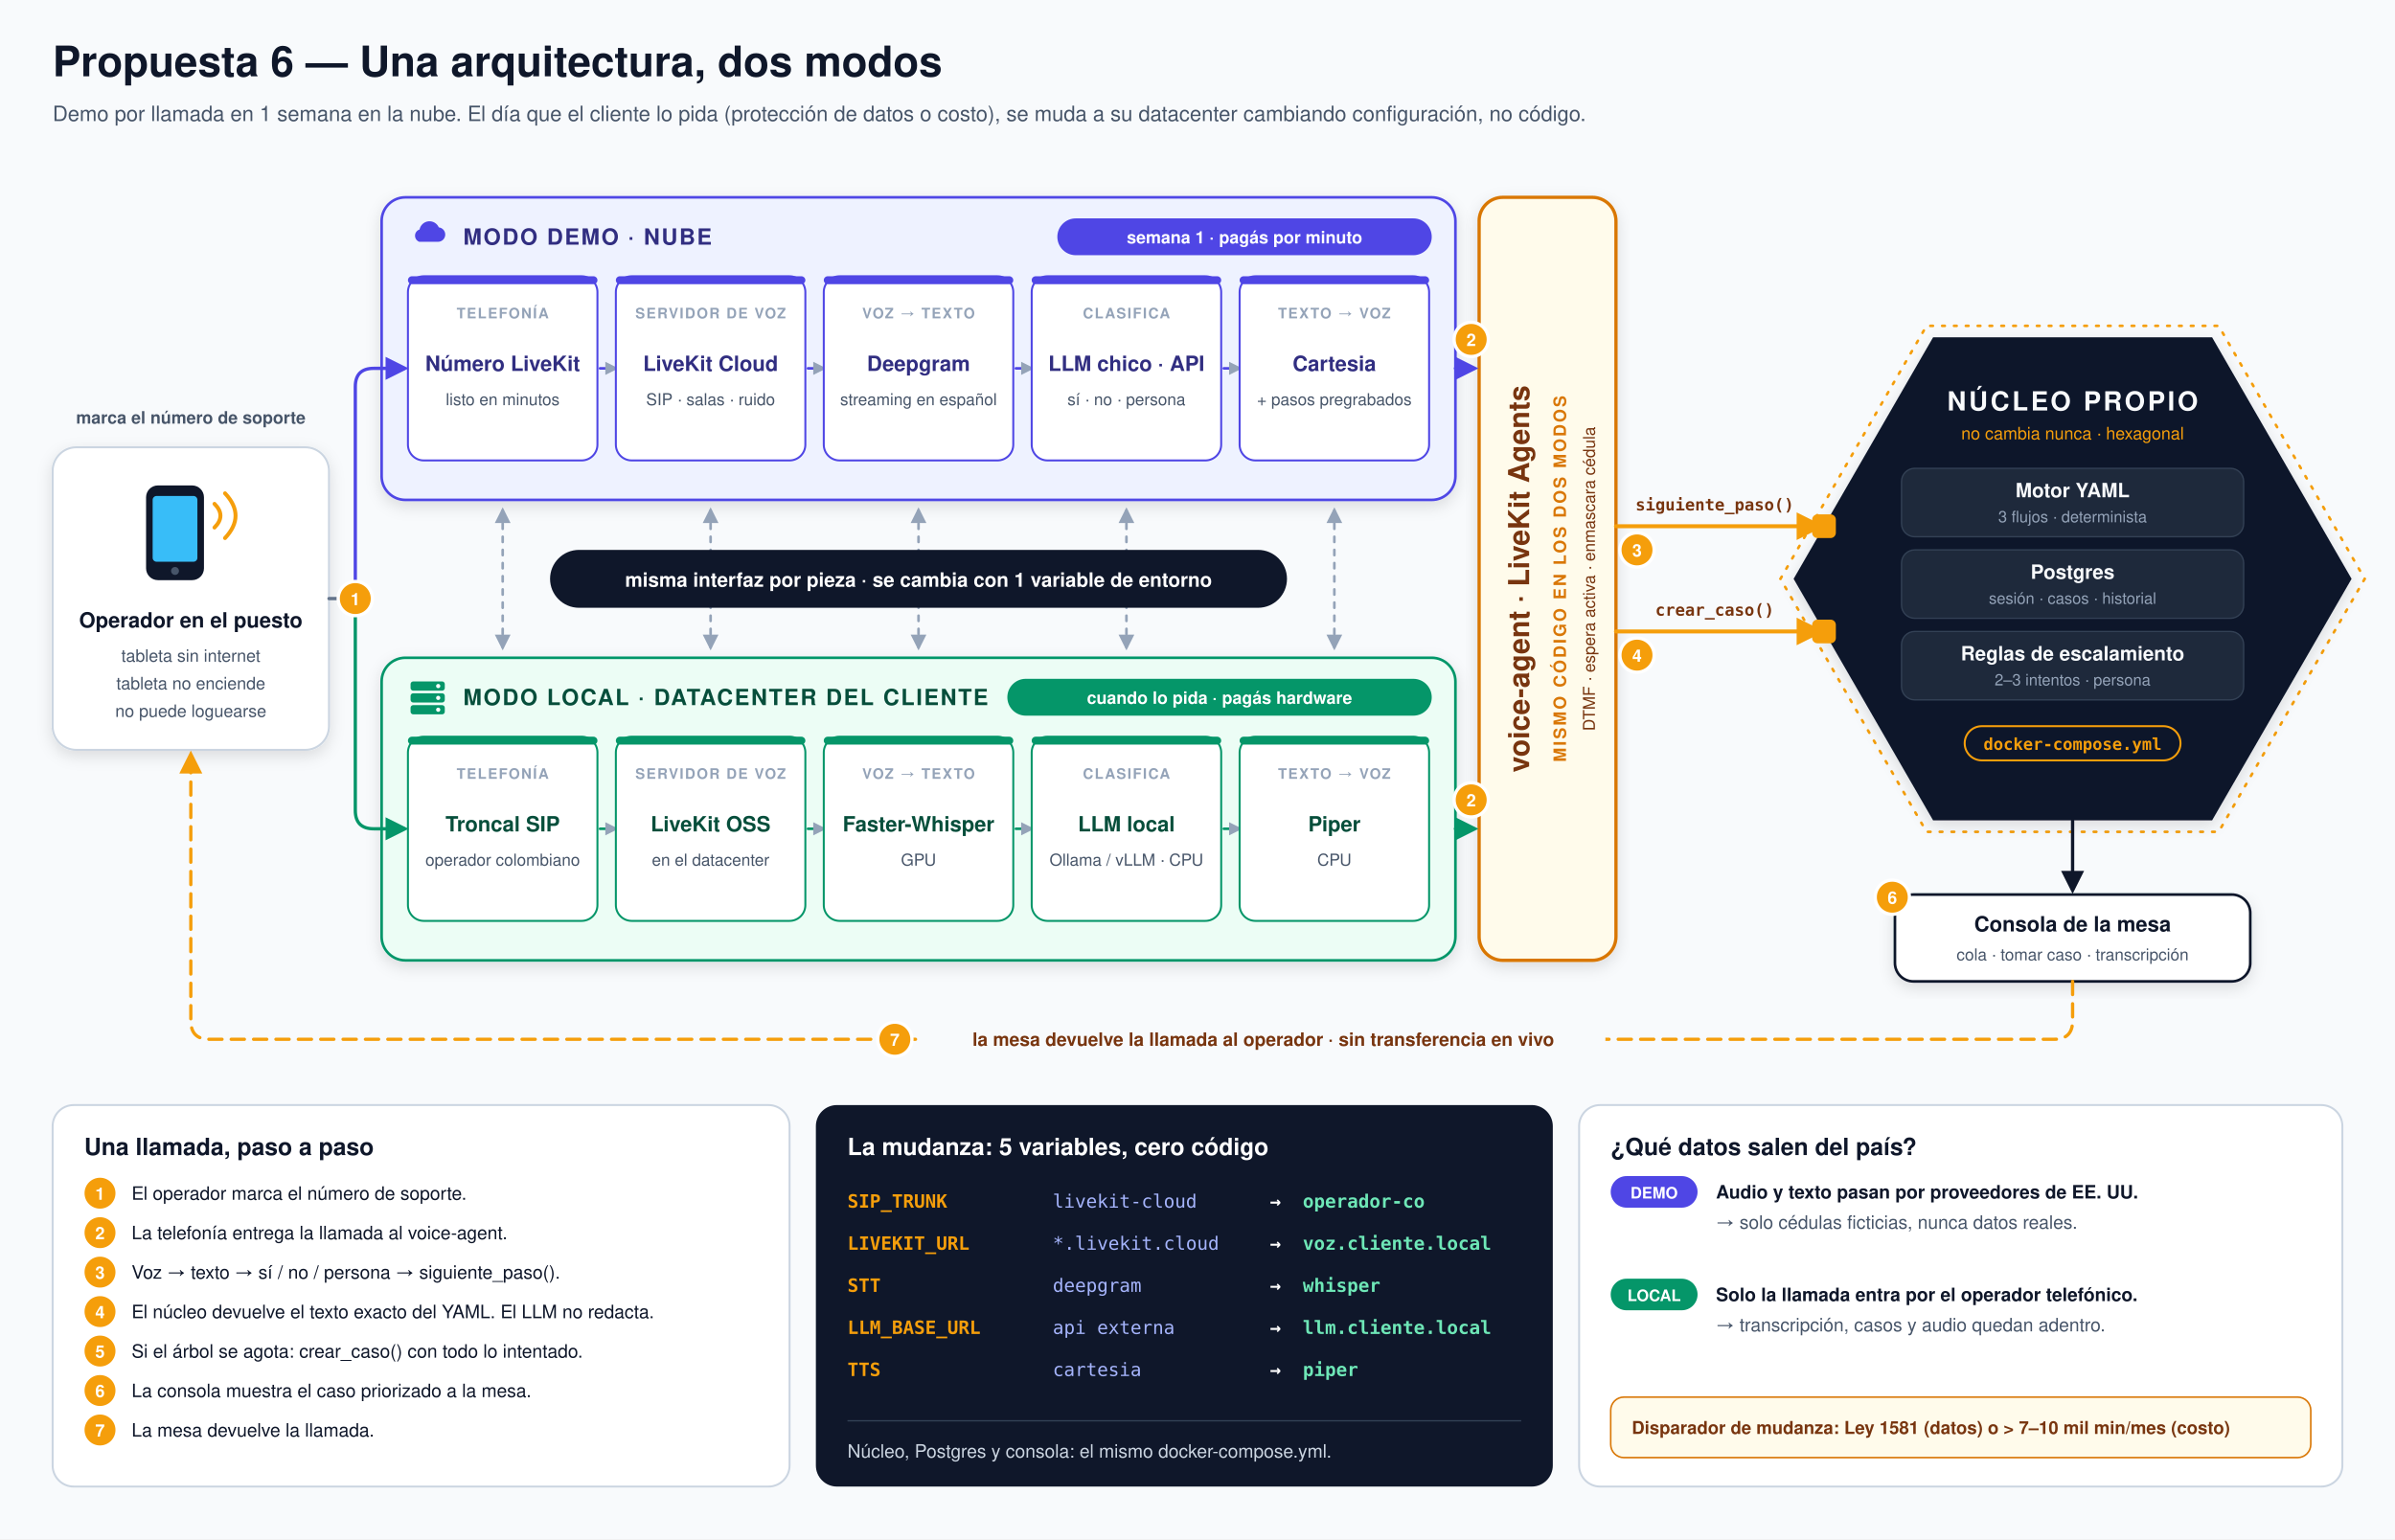
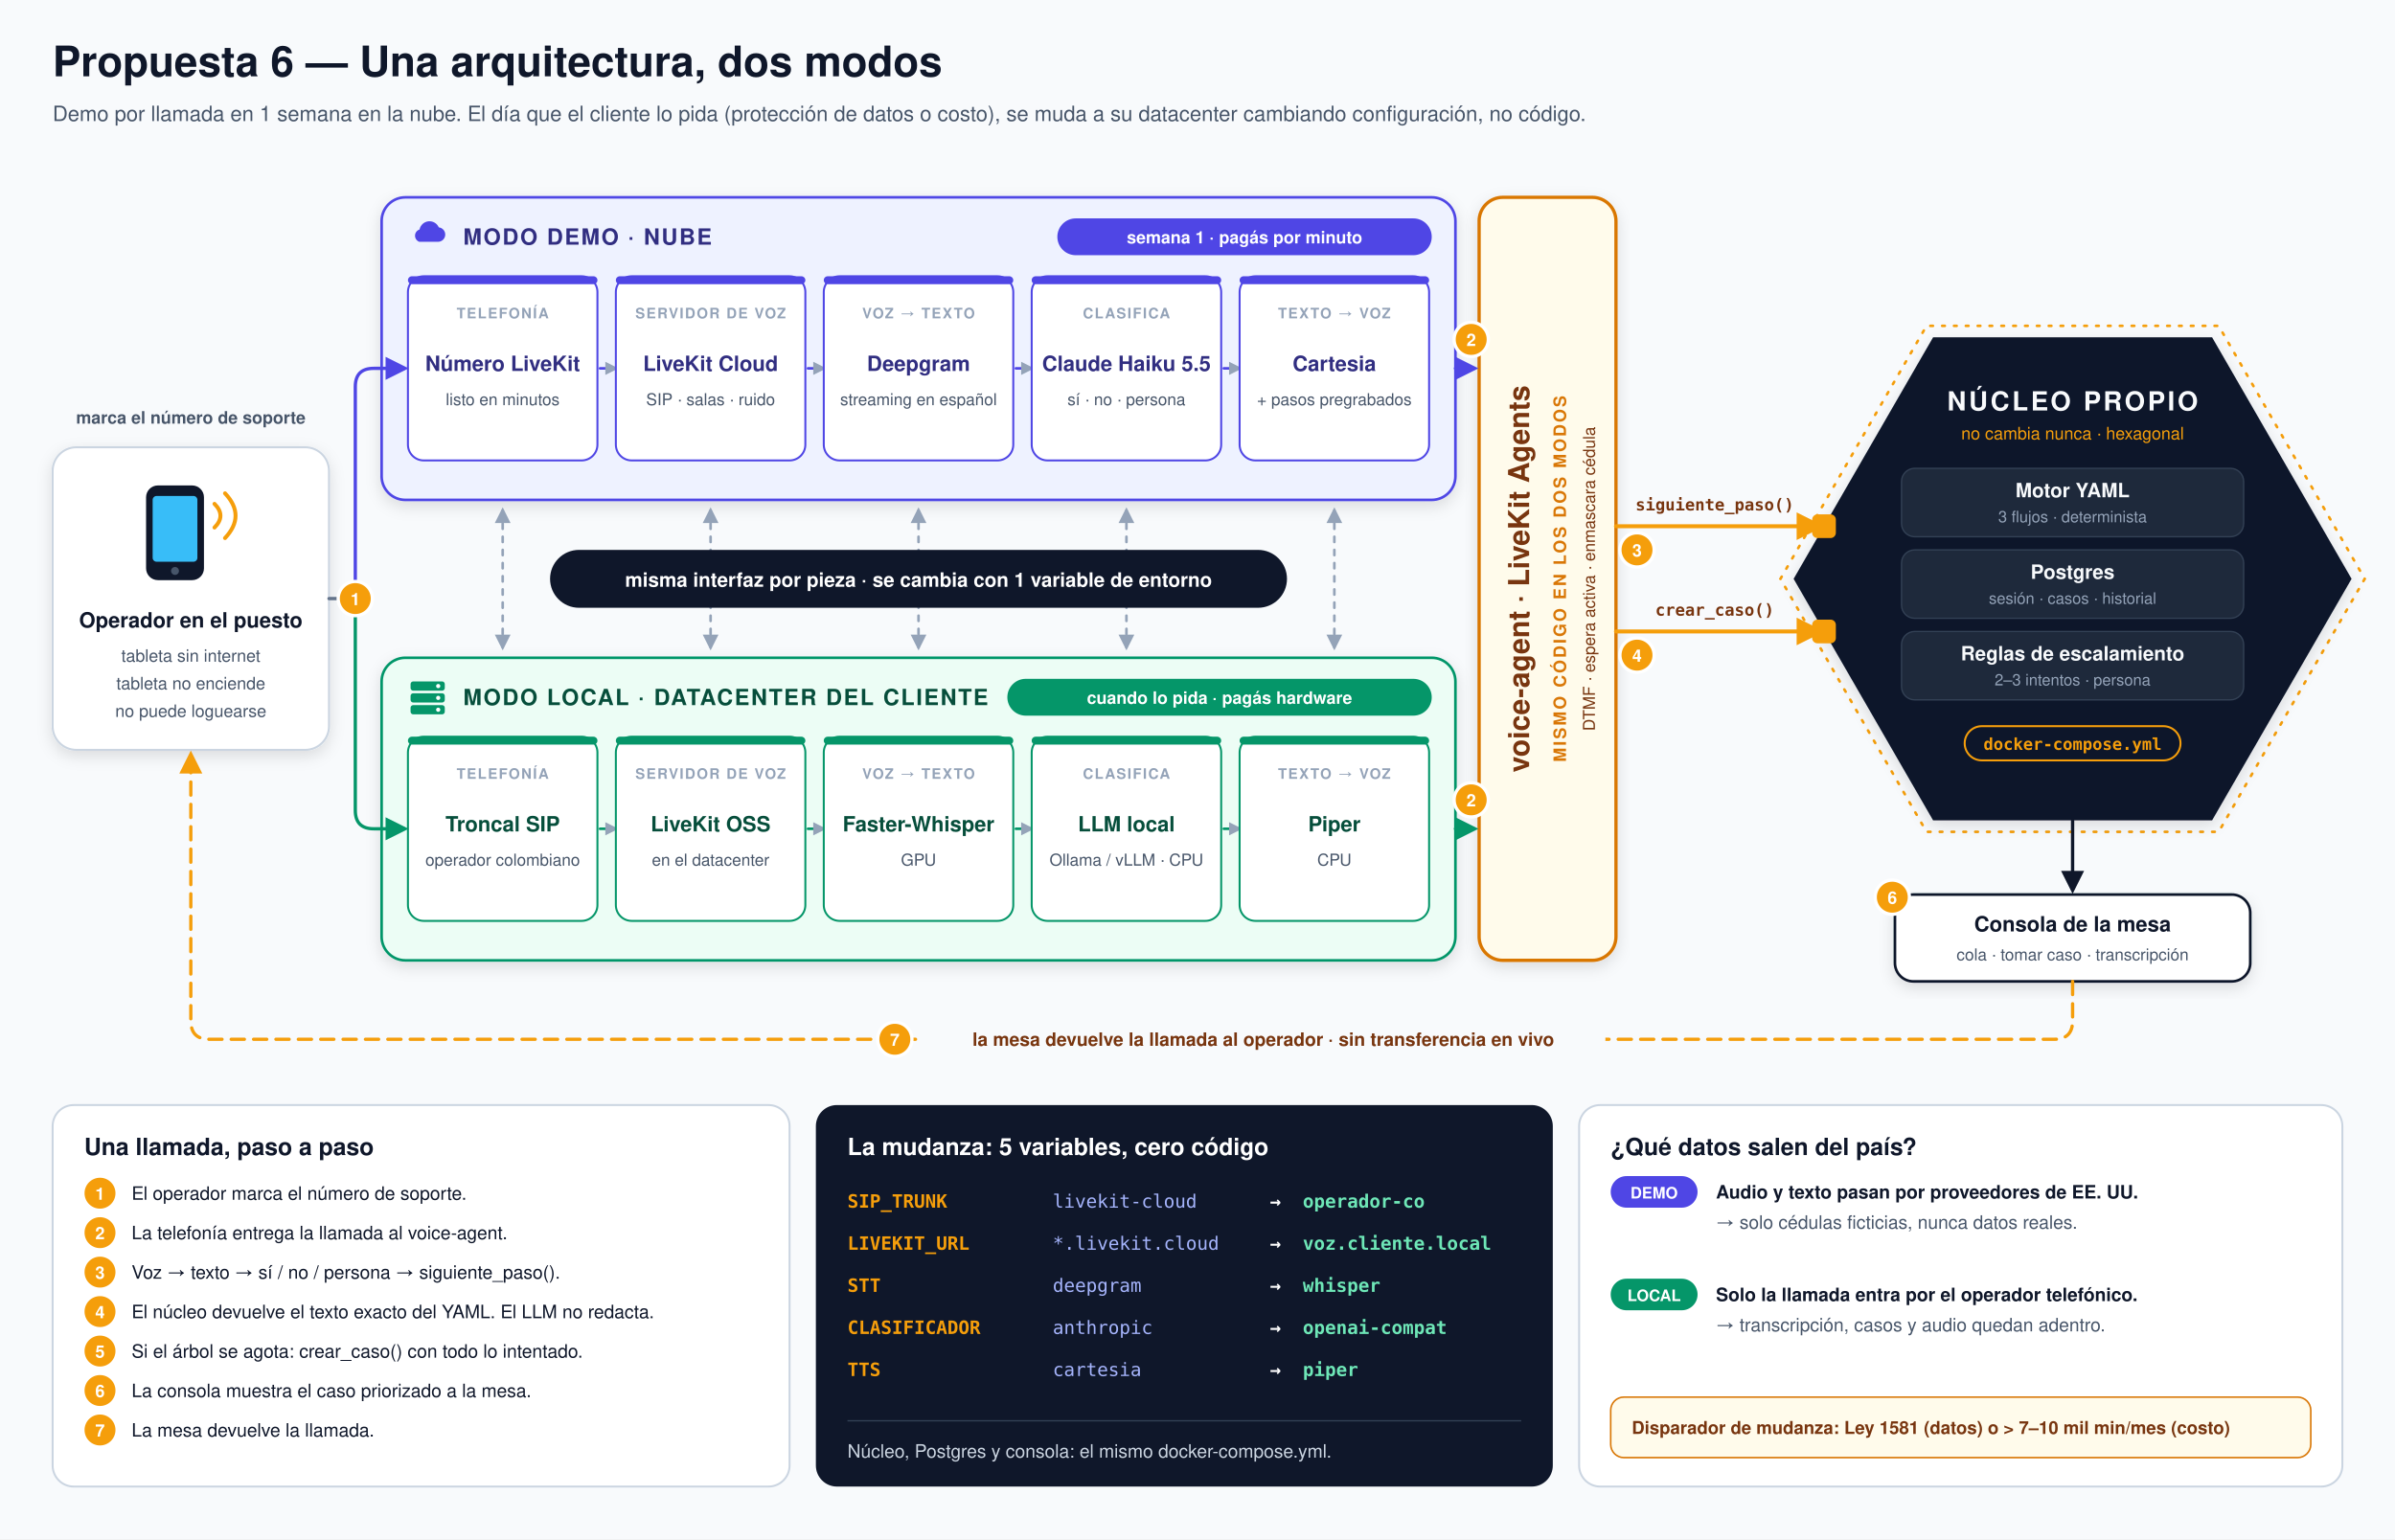
<svg xmlns="http://www.w3.org/2000/svg" width="1820" height="1170" viewBox="0 0 1820 1170">
  <defs>
    <filter id="shadow" x="-10%" y="-10%" width="120%" height="130%">
      <feGaussianBlur in="SourceAlpha" stdDeviation="6" />
      <feOffset dy="4" result="b" />
      <feComponentTransfer>
        <feFuncA type="linear" slope="0.12" />
      </feComponentTransfer>
      <feMerge>
        <feMergeNode />
        <feMergeNode in="SourceGraphic" />
      </feMerge>
    </filter>
    <marker id="arrow" viewBox="0 0 10 10" refX="8" refY="5" markerWidth="7" markerHeight="7" orient="auto-start-reverse">
      <path d="M0 0 L10 5 L0 10 z" fill="context-stroke" />
    </marker>
    <marker id="arrow_small" viewBox="0 0 10 10" refX="5" refY="5" markerWidth="5" markerHeight="5" orient="auto">
      <path d="M0 0 L10 5 L0 10 z" fill="#94a3b8" />
    </marker>
    <marker id="arrow_soft" viewBox="0 0 10 10" refX="8" refY="5" markerWidth="6" markerHeight="6" orient="auto">
      <path d="M0 0 L10 5 L0 10 z" fill="#94a3b8" />
    </marker>
    <marker id="arrow_soft_rev" viewBox="0 0 10 10" refX="2" refY="5" markerWidth="6" markerHeight="6" orient="auto">
      <path d="M10 0 L0 5 L10 10 z" fill="#94a3b8" />
    </marker>
  </defs>
  <rect width="1820" height="1170" fill="#f8fafc" />
  <text x="40" y="58" font-family="Helvetica Neue, Helvetica, Arial, sans-serif" font-size="32" font-weight="800" fill="#0f172a" text-anchor="start">Propuesta 6 — Una arquitectura, dos modos</text>
  <text x="40" y="92" font-family="Helvetica Neue, Helvetica, Arial, sans-serif" font-size="16" font-weight="400" fill="#475569" text-anchor="start">Demo por llamada en 1 semana en la nube. El día que el cliente lo pida (protección de datos o costo), se muda a su datacenter cambiando configuración, no código.</text>
  <rect x="40" y="340" width="210" height="230" rx="18" fill="#fff" stroke="#cbd5e1" stroke-width="1.5" filter="url(#shadow)" />
  <rect x="111" y="369" width="44" height="72" rx="9" fill="#0f172a" stroke="none" stroke-width="1.5" />
  <rect x="116" y="377" width="34" height="50" rx="3" fill="#38bdf8" stroke="none" stroke-width="1.5" />
  <circle cx="133" cy="434" r="3" fill="#475569" />
  <path d="M163 383 q 9 9 0 18" fill="none" stroke="#f59e0b" stroke-width="3" stroke-linecap="round" stroke-linejoin="round" />
  <path d="M171 375 q 16 17 0 34" fill="none" stroke="#f59e0b" stroke-width="3" stroke-linecap="round" stroke-linejoin="round" />
  <text x="145" y="477" font-family="Helvetica Neue, Helvetica, Arial, sans-serif" font-size="16" font-weight="700" fill="#0f172a" text-anchor="middle">Operador en el puesto</text>
  <text x="145" y="503" font-family="Helvetica Neue, Helvetica, Arial, sans-serif" font-size="13" font-weight="400" fill="#475569" text-anchor="middle">tableta sin internet</text>
  <text x="145" y="524" font-family="Helvetica Neue, Helvetica, Arial, sans-serif" font-size="13" font-weight="400" fill="#475569" text-anchor="middle">tableta no enciende</text>
  <text x="145" y="545" font-family="Helvetica Neue, Helvetica, Arial, sans-serif" font-size="13" font-weight="400" fill="#475569" text-anchor="middle">no puede loguearse</text>
  <text x="145" y="322" font-family="Helvetica Neue, Helvetica, Arial, sans-serif" font-size="13" font-weight="600" fill="#475569" text-anchor="middle">marca el número de soporte</text>
  <rect x="290" y="150" width="816" height="230" rx="18" fill="#eef2ff" stroke="#4f46e5" stroke-width="2" filter="url(#shadow)" />
  <path transform="translate(312,164) scale(1.1)" fill="#4f46e5" d="M6 18h13a5 5 0 0 0 .5-9.97A7 7 0 0 0 6.2 9.5 4.5 4.5 0 0 0 6 18z" />
  <text x="352" y="186" font-family="Helvetica Neue, Helvetica, Arial, sans-serif" font-size="17" font-weight="800" fill="#312e81" text-anchor="start" letter-spacing="1.2">MODO DEMO · NUBE</text>
  <rect x="803.5" y="166" width="284.5" height="28" rx="14" fill="#4f46e5" stroke="none" stroke-width="1.5" />
  <text x="945.75" y="185" font-family="Helvetica Neue, Helvetica, Arial, sans-serif" font-size="13" font-weight="600" fill="#fff" text-anchor="middle">semana 1 · pagás por minuto</text>
  <rect x="310" y="210" width="144" height="140" rx="12" fill="#fff" stroke="#4f46e5" stroke-width="1.5" />
  <rect x="310" y="210" width="144" height="6" rx="3" fill="#4f46e5" stroke="none" stroke-width="1.5" />
  <text x="382.0" y="242" font-family="Helvetica Neue, Helvetica, Arial, sans-serif" font-size="11" font-weight="700" fill="#94a3b8" text-anchor="middle" letter-spacing="1">TELEFONÍA</text>
  <text x="382.0" y="282" font-family="Helvetica Neue, Helvetica, Arial, sans-serif" font-size="16" font-weight="700" fill="#312e81" text-anchor="middle">Número LiveKit</text>
  <text x="382.0" y="308" font-family="Helvetica Neue, Helvetica, Arial, sans-serif" font-size="12.5" font-weight="400" fill="#475569" text-anchor="middle">listo en minutos</text>
  <path d="M456 280 l 9 0" fill="none" stroke="#4f46e5" stroke-width="2" stroke-linecap="round" stroke-linejoin="round" marker-end="url(#arrow_small)" />
  <rect x="468" y="210" width="144" height="140" rx="12" fill="#fff" stroke="#4f46e5" stroke-width="1.5" />
  <rect x="468" y="210" width="144" height="6" rx="3" fill="#4f46e5" stroke="none" stroke-width="1.5" />
  <text x="540.0" y="242" font-family="Helvetica Neue, Helvetica, Arial, sans-serif" font-size="11" font-weight="700" fill="#94a3b8" text-anchor="middle" letter-spacing="1">SERVIDOR DE VOZ</text>
  <text x="540.0" y="282" font-family="Helvetica Neue, Helvetica, Arial, sans-serif" font-size="16" font-weight="700" fill="#312e81" text-anchor="middle">LiveKit Cloud</text>
  <text x="540.0" y="308" font-family="Helvetica Neue, Helvetica, Arial, sans-serif" font-size="12.5" font-weight="400" fill="#475569" text-anchor="middle">SIP · salas · ruido</text>
  <path d="M614 280 l 9 0" fill="none" stroke="#4f46e5" stroke-width="2" stroke-linecap="round" stroke-linejoin="round" marker-end="url(#arrow_small)" />
  <rect x="626" y="210" width="144" height="140" rx="12" fill="#fff" stroke="#4f46e5" stroke-width="1.5" />
  <rect x="626" y="210" width="144" height="6" rx="3" fill="#4f46e5" stroke="none" stroke-width="1.5" />
  <text x="698.0" y="242" font-family="Helvetica Neue, Helvetica, Arial, sans-serif" font-size="11" font-weight="700" fill="#94a3b8" text-anchor="middle" letter-spacing="1">VOZ → TEXTO</text>
  <text x="698.0" y="282" font-family="Helvetica Neue, Helvetica, Arial, sans-serif" font-size="16" font-weight="700" fill="#312e81" text-anchor="middle">Deepgram</text>
  <text x="698.0" y="308" font-family="Helvetica Neue, Helvetica, Arial, sans-serif" font-size="12.5" font-weight="400" fill="#475569" text-anchor="middle">streaming en español</text>
  <path d="M772 280 l 9 0" fill="none" stroke="#4f46e5" stroke-width="2" stroke-linecap="round" stroke-linejoin="round" marker-end="url(#arrow_small)" />
  <rect x="784" y="210" width="144" height="140" rx="12" fill="#fff" stroke="#4f46e5" stroke-width="1.5" />
  <rect x="784" y="210" width="144" height="6" rx="3" fill="#4f46e5" stroke="none" stroke-width="1.5" />
  <text x="856.0" y="242" font-family="Helvetica Neue, Helvetica, Arial, sans-serif" font-size="11" font-weight="700" fill="#94a3b8" text-anchor="middle" letter-spacing="1">CLASIFICA</text>
-   <text x="856.0" y="282" font-family="Helvetica Neue, Helvetica, Arial, sans-serif" font-size="16" font-weight="700" fill="#312e81" text-anchor="middle">LLM chico · API</text>
+   <text x="856.0" y="282" font-family="Helvetica Neue, Helvetica, Arial, sans-serif" font-size="16" font-weight="700" fill="#312e81" text-anchor="middle">Claude Haiku 5.5</text>
  <text x="856.0" y="308" font-family="Helvetica Neue, Helvetica, Arial, sans-serif" font-size="12.5" font-weight="400" fill="#475569" text-anchor="middle">sí · no · persona</text>
  <path d="M930 280 l 9 0" fill="none" stroke="#4f46e5" stroke-width="2" stroke-linecap="round" stroke-linejoin="round" marker-end="url(#arrow_small)" />
  <rect x="942" y="210" width="144" height="140" rx="12" fill="#fff" stroke="#4f46e5" stroke-width="1.5" />
  <rect x="942" y="210" width="144" height="6" rx="3" fill="#4f46e5" stroke="none" stroke-width="1.5" />
  <text x="1014.0" y="242" font-family="Helvetica Neue, Helvetica, Arial, sans-serif" font-size="11" font-weight="700" fill="#94a3b8" text-anchor="middle" letter-spacing="1">TEXTO → VOZ</text>
  <text x="1014.0" y="282" font-family="Helvetica Neue, Helvetica, Arial, sans-serif" font-size="16" font-weight="700" fill="#312e81" text-anchor="middle">Cartesia</text>
  <text x="1014.0" y="308" font-family="Helvetica Neue, Helvetica, Arial, sans-serif" font-size="12.5" font-weight="400" fill="#475569" text-anchor="middle">+ pasos pregrabados</text>
  <rect x="290" y="500" width="816" height="230" rx="18" fill="#ecfdf5" stroke="#059669" stroke-width="2" filter="url(#shadow)" />
  <rect x="312" y="518" width="26" height="7" rx="2" fill="#059669" stroke="none" stroke-width="1.5" />
  <circle cx="333" cy="521.5" r="1.6" fill="#fff" />
  <rect x="312" y="527" width="26" height="7" rx="2" fill="#059669" stroke="none" stroke-width="1.5" />
  <circle cx="333" cy="530.5" r="1.6" fill="#fff" />
  <rect x="312" y="536" width="26" height="7" rx="2" fill="#059669" stroke="none" stroke-width="1.5" />
  <circle cx="333" cy="539.5" r="1.6" fill="#fff" />
  <text x="352" y="536" font-family="Helvetica Neue, Helvetica, Arial, sans-serif" font-size="17" font-weight="800" fill="#064e3b" text-anchor="start" letter-spacing="1.2">MODO LOCAL · DATACENTER DEL CLIENTE</text>
  <rect x="765.5" y="516" width="322.5" height="28" rx="14" fill="#059669" stroke="none" stroke-width="1.5" />
  <text x="926.75" y="535" font-family="Helvetica Neue, Helvetica, Arial, sans-serif" font-size="13" font-weight="600" fill="#fff" text-anchor="middle">cuando lo pida · pagás hardware</text>
  <rect x="310" y="560" width="144" height="140" rx="12" fill="#fff" stroke="#059669" stroke-width="1.5" />
  <rect x="310" y="560" width="144" height="6" rx="3" fill="#059669" stroke="none" stroke-width="1.5" />
  <text x="382.0" y="592" font-family="Helvetica Neue, Helvetica, Arial, sans-serif" font-size="11" font-weight="700" fill="#94a3b8" text-anchor="middle" letter-spacing="1">TELEFONÍA</text>
  <text x="382.0" y="632" font-family="Helvetica Neue, Helvetica, Arial, sans-serif" font-size="16" font-weight="700" fill="#064e3b" text-anchor="middle">Troncal SIP</text>
  <text x="382.0" y="658" font-family="Helvetica Neue, Helvetica, Arial, sans-serif" font-size="12.5" font-weight="400" fill="#475569" text-anchor="middle">operador colombiano</text>
  <path d="M456 630 l 9 0" fill="none" stroke="#059669" stroke-width="2" stroke-linecap="round" stroke-linejoin="round" marker-end="url(#arrow_small)" />
  <rect x="468" y="560" width="144" height="140" rx="12" fill="#fff" stroke="#059669" stroke-width="1.5" />
  <rect x="468" y="560" width="144" height="6" rx="3" fill="#059669" stroke="none" stroke-width="1.5" />
  <text x="540.0" y="592" font-family="Helvetica Neue, Helvetica, Arial, sans-serif" font-size="11" font-weight="700" fill="#94a3b8" text-anchor="middle" letter-spacing="1">SERVIDOR DE VOZ</text>
  <text x="540.0" y="632" font-family="Helvetica Neue, Helvetica, Arial, sans-serif" font-size="16" font-weight="700" fill="#064e3b" text-anchor="middle">LiveKit OSS</text>
  <text x="540.0" y="658" font-family="Helvetica Neue, Helvetica, Arial, sans-serif" font-size="12.5" font-weight="400" fill="#475569" text-anchor="middle">en el datacenter</text>
  <path d="M614 630 l 9 0" fill="none" stroke="#059669" stroke-width="2" stroke-linecap="round" stroke-linejoin="round" marker-end="url(#arrow_small)" />
  <rect x="626" y="560" width="144" height="140" rx="12" fill="#fff" stroke="#059669" stroke-width="1.5" />
  <rect x="626" y="560" width="144" height="6" rx="3" fill="#059669" stroke="none" stroke-width="1.5" />
  <text x="698.0" y="592" font-family="Helvetica Neue, Helvetica, Arial, sans-serif" font-size="11" font-weight="700" fill="#94a3b8" text-anchor="middle" letter-spacing="1">VOZ → TEXTO</text>
  <text x="698.0" y="632" font-family="Helvetica Neue, Helvetica, Arial, sans-serif" font-size="16" font-weight="700" fill="#064e3b" text-anchor="middle">Faster-Whisper</text>
  <text x="698.0" y="658" font-family="Helvetica Neue, Helvetica, Arial, sans-serif" font-size="12.5" font-weight="400" fill="#475569" text-anchor="middle">GPU</text>
  <path d="M772 630 l 9 0" fill="none" stroke="#059669" stroke-width="2" stroke-linecap="round" stroke-linejoin="round" marker-end="url(#arrow_small)" />
  <rect x="784" y="560" width="144" height="140" rx="12" fill="#fff" stroke="#059669" stroke-width="1.5" />
  <rect x="784" y="560" width="144" height="6" rx="3" fill="#059669" stroke="none" stroke-width="1.5" />
  <text x="856.0" y="592" font-family="Helvetica Neue, Helvetica, Arial, sans-serif" font-size="11" font-weight="700" fill="#94a3b8" text-anchor="middle" letter-spacing="1">CLASIFICA</text>
  <text x="856.0" y="632" font-family="Helvetica Neue, Helvetica, Arial, sans-serif" font-size="16" font-weight="700" fill="#064e3b" text-anchor="middle">LLM local</text>
  <text x="856.0" y="658" font-family="Helvetica Neue, Helvetica, Arial, sans-serif" font-size="12.5" font-weight="400" fill="#475569" text-anchor="middle">Ollama / vLLM · CPU</text>
  <path d="M930 630 l 9 0" fill="none" stroke="#059669" stroke-width="2" stroke-linecap="round" stroke-linejoin="round" marker-end="url(#arrow_small)" />
  <rect x="942" y="560" width="144" height="140" rx="12" fill="#fff" stroke="#059669" stroke-width="1.5" />
  <rect x="942" y="560" width="144" height="6" rx="3" fill="#059669" stroke="none" stroke-width="1.5" />
  <text x="1014.0" y="592" font-family="Helvetica Neue, Helvetica, Arial, sans-serif" font-size="11" font-weight="700" fill="#94a3b8" text-anchor="middle" letter-spacing="1">TEXTO → VOZ</text>
  <text x="1014.0" y="632" font-family="Helvetica Neue, Helvetica, Arial, sans-serif" font-size="16" font-weight="700" fill="#064e3b" text-anchor="middle">Piper</text>
  <text x="1014.0" y="658" font-family="Helvetica Neue, Helvetica, Arial, sans-serif" font-size="12.5" font-weight="400" fill="#475569" text-anchor="middle">CPU</text>
  <path d="M382.0 388 L382.0 492" fill="none" stroke="#94a3b8" stroke-width="2" stroke-linecap="round" stroke-linejoin="round" stroke-dasharray="4 6" marker-end="url(#arrow_soft)" marker-start="url(#arrow_soft_rev)" />
  <path d="M540.0 388 L540.0 492" fill="none" stroke="#94a3b8" stroke-width="2" stroke-linecap="round" stroke-linejoin="round" stroke-dasharray="4 6" marker-end="url(#arrow_soft)" marker-start="url(#arrow_soft_rev)" />
  <path d="M698.0 388 L698.0 492" fill="none" stroke="#94a3b8" stroke-width="2" stroke-linecap="round" stroke-linejoin="round" stroke-dasharray="4 6" marker-end="url(#arrow_soft)" marker-start="url(#arrow_soft_rev)" />
  <path d="M856.0 388 L856.0 492" fill="none" stroke="#94a3b8" stroke-width="2" stroke-linecap="round" stroke-linejoin="round" stroke-dasharray="4 6" marker-end="url(#arrow_soft)" marker-start="url(#arrow_soft_rev)" />
  <path d="M1014.0 388 L1014.0 492" fill="none" stroke="#94a3b8" stroke-width="2" stroke-linecap="round" stroke-linejoin="round" stroke-dasharray="4 6" marker-end="url(#arrow_soft)" marker-start="url(#arrow_soft_rev)" />
  <rect x="418.0" y="418.0" width="560" height="44" rx="22" fill="#0f172a" stroke="none" stroke-width="1.5" />
  <text x="698.0" y="446.0" font-family="Helvetica Neue, Helvetica, Arial, sans-serif" font-size="15" font-weight="600" fill="#fff" text-anchor="middle">misma interfaz por pieza  ·  se cambia con 1 variable de entorno</text>
  <path d="M250 455 L270 455" fill="none" stroke="#64748b" stroke-width="2.5" stroke-linecap="round" stroke-linejoin="round" />
  <path d="M270 455 L270 294 Q270 280 284 280 L307 280" fill="none" stroke="#4f46e5" stroke-width="2.5" stroke-linecap="round" stroke-linejoin="round" marker-end="url(#arrow)" />
  <path d="M270 455 L270 616 Q270 630 284 630 L307 630" fill="none" stroke="#059669" stroke-width="2.5" stroke-linecap="round" stroke-linejoin="round" marker-end="url(#arrow)" />
  <circle cx="270" cy="455" r="13" fill="#f59e0b" stroke="#fff" stroke-width="2.5" />
  <text x="270" y="460" font-family="Helvetica Neue, Helvetica, Arial, sans-serif" font-size="13" font-weight="700" fill="#fff" text-anchor="middle">1</text>
  <rect x="1124" y="150" width="104" height="580" rx="18" fill="#fffbeb" stroke="#d97706" stroke-width="2.5" filter="url(#shadow)" />
  <text x="1176.0" y="426.0" font-family="Helvetica Neue, Helvetica, Arial, sans-serif" font-size="22" font-weight="800" fill="#78350f" text-anchor="middle" transform="rotate(-90 1176.0 440.0)">voice-agent · LiveKit Agents</text>
  <text x="1176.0" y="454.0" font-family="Helvetica Neue, Helvetica, Arial, sans-serif" font-size="13" font-weight="700" fill="#d97706" text-anchor="middle" transform="rotate(-90 1176.0 440.0)" letter-spacing="1.5">MISMO CÓDIGO EN LOS DOS MODOS</text>
  <text x="1176.0" y="476.0" font-family="Helvetica Neue, Helvetica, Arial, sans-serif" font-size="12.5" font-weight="400" fill="#78350f" text-anchor="middle" transform="rotate(-90 1176.0 440.0)">DTMF · espera activa · enmascara cédula</text>
  <path d="M1106 280 L1120 280" fill="none" stroke="#4f46e5" stroke-width="2.5" stroke-linecap="round" stroke-linejoin="round" marker-end="url(#arrow)" />
  <path d="M1106 630 L1120 630" fill="none" stroke="#059669" stroke-width="2.5" stroke-linecap="round" stroke-linejoin="round" marker-end="url(#arrow)" />
  <circle cx="1118" cy="258" r="13" fill="#f59e0b" stroke="#fff" stroke-width="2.5" />
  <text x="1118" y="263" font-family="Helvetica Neue, Helvetica, Arial, sans-serif" font-size="13" font-weight="700" fill="#fff" text-anchor="middle">2</text>
  <circle cx="1118" cy="608" r="13" fill="#f59e0b" stroke="#fff" stroke-width="2.5" />
  <text x="1118" y="613" font-family="Helvetica Neue, Helvetica, Arial, sans-serif" font-size="13" font-weight="700" fill="#fff" text-anchor="middle">2</text>
  <polygon points="1797.0,440.0 1686.0,632.3 1464.0,632.3 1353.0,440.0 1464.0,247.7 1686.0,247.7" fill="none" stroke="#f59e0b" stroke-width="2" stroke-dasharray="2 7" stroke-linecap="round" />
  <polygon points="1787.0,440.0 1681.0,623.6 1469.0,623.6 1363.0,440.0 1469.0,256.4 1681.0,256.4" fill="#0f172a" filter="url(#shadow)" />
  <text x="1575" y="312" font-family="Helvetica Neue, Helvetica, Arial, sans-serif" font-size="20" font-weight="800" fill="#f8fafc" text-anchor="middle" letter-spacing="2">NÚCLEO PROPIO</text>
  <text x="1575" y="334" font-family="Helvetica Neue, Helvetica, Arial, sans-serif" font-size="13" font-weight="500" fill="#f59e0b" text-anchor="middle">no cambia nunca · hexagonal</text>
  <rect x="1445" y="356" width="260" height="52" rx="10" fill="#1e293b" stroke="#334155" stroke-width="1" />
  <text x="1575" y="378" font-family="Helvetica Neue, Helvetica, Arial, sans-serif" font-size="15" font-weight="700" fill="#f8fafc" text-anchor="middle">Motor YAML</text>
  <text x="1575" y="397" font-family="Helvetica Neue, Helvetica, Arial, sans-serif" font-size="12" font-weight="400" fill="#94a3b8" text-anchor="middle">3 flujos · determinista</text>
  <rect x="1445" y="418" width="260" height="52" rx="10" fill="#1e293b" stroke="#334155" stroke-width="1" />
  <text x="1575" y="440" font-family="Helvetica Neue, Helvetica, Arial, sans-serif" font-size="15" font-weight="700" fill="#f8fafc" text-anchor="middle">Postgres</text>
  <text x="1575" y="459" font-family="Helvetica Neue, Helvetica, Arial, sans-serif" font-size="12" font-weight="400" fill="#94a3b8" text-anchor="middle">sesión · casos · historial</text>
  <rect x="1445" y="480" width="260" height="52" rx="10" fill="#1e293b" stroke="#334155" stroke-width="1" />
  <text x="1575" y="502" font-family="Helvetica Neue, Helvetica, Arial, sans-serif" font-size="15" font-weight="700" fill="#f8fafc" text-anchor="middle">Reglas de escalamiento</text>
  <text x="1575" y="521" font-family="Helvetica Neue, Helvetica, Arial, sans-serif" font-size="12" font-weight="400" fill="#94a3b8" text-anchor="middle">2–3 intentos · persona</text>
  <rect x="1493" y="552" width="164" height="26" rx="13" fill="none" stroke="#f59e0b" stroke-width="1.5" />
  <text x="1575" y="570" font-family="Menlo, SF Mono, Consolas, monospace" font-size="12.5" font-weight="600" fill="#f59e0b" text-anchor="middle">docker-compose.yml</text>
  <path d="M1228 400 L1382.094 400" fill="none" stroke="#f59e0b" stroke-width="3" stroke-linecap="round" stroke-linejoin="round" marker-end="url(#arrow)" />
  <rect x="1377.094" y="391" width="18" height="18" rx="4" fill="#f59e0b" stroke="none" stroke-width="1.5" />
  <text x="1303.047" y="388" font-family="Menlo, SF Mono, Consolas, monospace" font-size="12.5" font-weight="700" fill="#78350f" text-anchor="middle">siguiente_paso()</text>
  <circle cx="1244" cy="418" r="13" fill="#f59e0b" stroke="#fff" stroke-width="2.5" />
  <text x="1244" y="423" font-family="Helvetica Neue, Helvetica, Arial, sans-serif" font-size="13" font-weight="700" fill="#fff" text-anchor="middle">3</text>
  <path d="M1228 480 L1382.094 480" fill="none" stroke="#f59e0b" stroke-width="3" stroke-linecap="round" stroke-linejoin="round" marker-end="url(#arrow)" />
  <rect x="1377.094" y="471" width="18" height="18" rx="4" fill="#f59e0b" stroke="none" stroke-width="1.5" />
  <text x="1303.047" y="468" font-family="Menlo, SF Mono, Consolas, monospace" font-size="12.5" font-weight="700" fill="#78350f" text-anchor="middle">crear_caso()</text>
  <circle cx="1244" cy="498" r="13" fill="#f59e0b" stroke="#fff" stroke-width="2.5" />
  <text x="1244" y="503" font-family="Helvetica Neue, Helvetica, Arial, sans-serif" font-size="13" font-weight="700" fill="#fff" text-anchor="middle">4</text>
  <path d="M1575 623.597 L1575 676" fill="none" stroke="#0f172a" stroke-width="2.5" stroke-linecap="round" stroke-linejoin="round" marker-end="url(#arrow)" />
  <rect x="1440" y="680" width="270" height="66" rx="14" fill="#fff" stroke="#0f172a" stroke-width="2" filter="url(#shadow)" />
  <text x="1575" y="708" font-family="Helvetica Neue, Helvetica, Arial, sans-serif" font-size="16" font-weight="700" fill="#0f172a" text-anchor="middle">Consola de la mesa</text>
  <text x="1575" y="730" font-family="Helvetica Neue, Helvetica, Arial, sans-serif" font-size="12.5" font-weight="400" fill="#475569" text-anchor="middle">cola · tomar caso · transcripción</text>
  <circle cx="1438" cy="682" r="13" fill="#f59e0b" stroke="#fff" stroke-width="2.5" />
  <text x="1438" y="687" font-family="Helvetica Neue, Helvetica, Arial, sans-serif" font-size="13" font-weight="700" fill="#fff" text-anchor="middle">6</text>
  <path d="M1575 746 L1575 776 Q1575 790 1561 790 L159 790 Q145 790 145 776 L145 574" fill="none" stroke="#f59e0b" stroke-width="2.5" stroke-linecap="round" stroke-linejoin="round" stroke-dasharray="10 7" marker-end="url(#arrow)" />
  <rect x="700" y="774" width="520" height="32" rx="16" fill="#f8fafc" stroke="none" stroke-width="1.5" />
  <text x="960" y="795" font-family="Helvetica Neue, Helvetica, Arial, sans-serif" font-size="14" font-weight="600" fill="#78350f" text-anchor="middle">la mesa devuelve la llamada al operador · sin transferencia en vivo</text>
  <circle cx="680" cy="790" r="13" fill="#f59e0b" stroke="#fff" stroke-width="2.5" />
  <text x="680" y="795" font-family="Helvetica Neue, Helvetica, Arial, sans-serif" font-size="13" font-weight="700" fill="#fff" text-anchor="middle">7</text>
  <rect x="40" y="840" width="560" height="290" rx="16" fill="#fff" stroke="#cbd5e1" stroke-width="1.5" />
  <text x="64" y="878" font-family="Helvetica Neue, Helvetica, Arial, sans-serif" font-size="18" font-weight="800" fill="#0f172a" text-anchor="start">Una llamada, paso a paso</text>
  <circle cx="76" cy="907" r="13" fill="#f59e0b" stroke="#fff" stroke-width="2.5" />
  <text x="76" y="912" font-family="Helvetica Neue, Helvetica, Arial, sans-serif" font-size="13" font-weight="700" fill="#fff" text-anchor="middle">1</text>
  <text x="100" y="912" font-family="Helvetica Neue, Helvetica, Arial, sans-serif" font-size="14" font-weight="400" fill="#0f172a" text-anchor="start">El operador marca el número de soporte.</text>
  <circle cx="76" cy="937" r="13" fill="#f59e0b" stroke="#fff" stroke-width="2.5" />
  <text x="76" y="942" font-family="Helvetica Neue, Helvetica, Arial, sans-serif" font-size="13" font-weight="700" fill="#fff" text-anchor="middle">2</text>
  <text x="100" y="942" font-family="Helvetica Neue, Helvetica, Arial, sans-serif" font-size="14" font-weight="400" fill="#0f172a" text-anchor="start">La telefonía entrega la llamada al voice-agent.</text>
  <circle cx="76" cy="967" r="13" fill="#f59e0b" stroke="#fff" stroke-width="2.5" />
  <text x="76" y="972" font-family="Helvetica Neue, Helvetica, Arial, sans-serif" font-size="13" font-weight="700" fill="#fff" text-anchor="middle">3</text>
  <text x="100" y="972" font-family="Helvetica Neue, Helvetica, Arial, sans-serif" font-size="14" font-weight="400" fill="#0f172a" text-anchor="start">Voz → texto → sí / no / persona → siguiente_paso().</text>
  <circle cx="76" cy="997" r="13" fill="#f59e0b" stroke="#fff" stroke-width="2.5" />
  <text x="76" y="1002" font-family="Helvetica Neue, Helvetica, Arial, sans-serif" font-size="13" font-weight="700" fill="#fff" text-anchor="middle">4</text>
  <text x="100" y="1002" font-family="Helvetica Neue, Helvetica, Arial, sans-serif" font-size="14" font-weight="400" fill="#0f172a" text-anchor="start">El núcleo devuelve el texto exacto del YAML. El LLM no redacta.</text>
  <circle cx="76" cy="1027" r="13" fill="#f59e0b" stroke="#fff" stroke-width="2.5" />
  <text x="76" y="1032" font-family="Helvetica Neue, Helvetica, Arial, sans-serif" font-size="13" font-weight="700" fill="#fff" text-anchor="middle">5</text>
  <text x="100" y="1032" font-family="Helvetica Neue, Helvetica, Arial, sans-serif" font-size="14" font-weight="400" fill="#0f172a" text-anchor="start">Si el árbol se agota: crear_caso() con todo lo intentado.</text>
  <circle cx="76" cy="1057" r="13" fill="#f59e0b" stroke="#fff" stroke-width="2.5" />
  <text x="76" y="1062" font-family="Helvetica Neue, Helvetica, Arial, sans-serif" font-size="13" font-weight="700" fill="#fff" text-anchor="middle">6</text>
  <text x="100" y="1062" font-family="Helvetica Neue, Helvetica, Arial, sans-serif" font-size="14" font-weight="400" fill="#0f172a" text-anchor="start">La consola muestra el caso priorizado a la mesa.</text>
  <circle cx="76" cy="1087" r="13" fill="#f59e0b" stroke="#fff" stroke-width="2.5" />
  <text x="76" y="1092" font-family="Helvetica Neue, Helvetica, Arial, sans-serif" font-size="13" font-weight="700" fill="#fff" text-anchor="middle">7</text>
  <text x="100" y="1092" font-family="Helvetica Neue, Helvetica, Arial, sans-serif" font-size="14" font-weight="400" fill="#0f172a" text-anchor="start">La mesa devuelve la llamada.</text>
  <rect x="620" y="840" width="560" height="290" rx="16" fill="#0f172a" stroke="none" stroke-width="1.5" />
  <text x="644" y="878" font-family="Helvetica Neue, Helvetica, Arial, sans-serif" font-size="18" font-weight="800" fill="#fff" text-anchor="start">La mudanza: 5 variables, cero código</text>
  <text x="644" y="918" font-family="Menlo, SF Mono, Consolas, monospace" font-size="14" font-weight="700" fill="#f59e0b" text-anchor="start">SIP_TRUNK</text>
  <text x="800" y="918" font-family="Menlo, SF Mono, Consolas, monospace" font-size="14" font-weight="400" fill="#a5b4fc" text-anchor="start">livekit-cloud</text>
  <text x="965" y="918" font-family="Menlo, SF Mono, Consolas, monospace" font-size="14" font-weight="700" fill="#fff" text-anchor="start">→</text>
  <text x="990" y="918" font-family="Menlo, SF Mono, Consolas, monospace" font-size="14" font-weight="700" fill="#6ee7b7" text-anchor="start">operador-co</text>
  <text x="644" y="950" font-family="Menlo, SF Mono, Consolas, monospace" font-size="14" font-weight="700" fill="#f59e0b" text-anchor="start">LIVEKIT_URL</text>
  <text x="800" y="950" font-family="Menlo, SF Mono, Consolas, monospace" font-size="14" font-weight="400" fill="#a5b4fc" text-anchor="start">*.livekit.cloud</text>
  <text x="965" y="950" font-family="Menlo, SF Mono, Consolas, monospace" font-size="14" font-weight="700" fill="#fff" text-anchor="start">→</text>
  <text x="990" y="950" font-family="Menlo, SF Mono, Consolas, monospace" font-size="14" font-weight="700" fill="#6ee7b7" text-anchor="start">voz.cliente.local</text>
  <text x="644" y="982" font-family="Menlo, SF Mono, Consolas, monospace" font-size="14" font-weight="700" fill="#f59e0b" text-anchor="start">STT</text>
  <text x="800" y="982" font-family="Menlo, SF Mono, Consolas, monospace" font-size="14" font-weight="400" fill="#a5b4fc" text-anchor="start">deepgram</text>
  <text x="965" y="982" font-family="Menlo, SF Mono, Consolas, monospace" font-size="14" font-weight="700" fill="#fff" text-anchor="start">→</text>
  <text x="990" y="982" font-family="Menlo, SF Mono, Consolas, monospace" font-size="14" font-weight="700" fill="#6ee7b7" text-anchor="start">whisper</text>
-   <text x="644" y="1014" font-family="Menlo, SF Mono, Consolas, monospace" font-size="14" font-weight="700" fill="#f59e0b" text-anchor="start">LLM_BASE_URL</text>
-   <text x="800" y="1014" font-family="Menlo, SF Mono, Consolas, monospace" font-size="14" font-weight="400" fill="#a5b4fc" text-anchor="start">api externa</text>
+   <text x="644" y="1014" font-family="Menlo, SF Mono, Consolas, monospace" font-size="14" font-weight="700" fill="#f59e0b" text-anchor="start">CLASIFICADOR</text>
+   <text x="800" y="1014" font-family="Menlo, SF Mono, Consolas, monospace" font-size="14" font-weight="400" fill="#a5b4fc" text-anchor="start">anthropic</text>
  <text x="965" y="1014" font-family="Menlo, SF Mono, Consolas, monospace" font-size="14" font-weight="700" fill="#fff" text-anchor="start">→</text>
-   <text x="990" y="1014" font-family="Menlo, SF Mono, Consolas, monospace" font-size="14" font-weight="700" fill="#6ee7b7" text-anchor="start">llm.cliente.local</text>
+   <text x="990" y="1014" font-family="Menlo, SF Mono, Consolas, monospace" font-size="14" font-weight="700" fill="#6ee7b7" text-anchor="start">openai-compat</text>
  <text x="644" y="1046" font-family="Menlo, SF Mono, Consolas, monospace" font-size="14" font-weight="700" fill="#f59e0b" text-anchor="start">TTS</text>
  <text x="800" y="1046" font-family="Menlo, SF Mono, Consolas, monospace" font-size="14" font-weight="400" fill="#a5b4fc" text-anchor="start">cartesia</text>
  <text x="965" y="1046" font-family="Menlo, SF Mono, Consolas, monospace" font-size="14" font-weight="700" fill="#fff" text-anchor="start">→</text>
  <text x="990" y="1046" font-family="Menlo, SF Mono, Consolas, monospace" font-size="14" font-weight="700" fill="#6ee7b7" text-anchor="start">piper</text>
  <line x1="644" y1="1080" x2="1156" y2="1080" stroke="#334155" />
  <text x="644" y="1108" font-family="Helvetica Neue, Helvetica, Arial, sans-serif" font-size="14" font-weight="500" fill="#cbd5e1" text-anchor="start">Núcleo, Postgres y consola: el mismo docker-compose.yml.</text>
  <rect x="1200" y="840" width="580" height="290" rx="16" fill="#fff" stroke="#cbd5e1" stroke-width="1.5" />
  <text x="1224" y="878" font-family="Helvetica Neue, Helvetica, Arial, sans-serif" font-size="18" font-weight="800" fill="#0f172a" text-anchor="start">¿Qué datos salen del país?</text>
  <rect x="1224" y="894" width="66" height="24" rx="12" fill="#4f46e5" stroke="none" stroke-width="1.5" />
  <text x="1257" y="911" font-family="Helvetica Neue, Helvetica, Arial, sans-serif" font-size="12" font-weight="800" fill="#fff" text-anchor="middle">DEMO</text>
  <text x="1304" y="911" font-family="Helvetica Neue, Helvetica, Arial, sans-serif" font-size="14" font-weight="600" fill="#0f172a" text-anchor="start">Audio y texto pasan por proveedores de EE. UU.</text>
  <text x="1304" y="934" font-family="Helvetica Neue, Helvetica, Arial, sans-serif" font-size="14" font-weight="400" fill="#475569" text-anchor="start">→ solo cédulas ficticias, nunca datos reales.</text>
  <rect x="1224" y="972" width="66" height="24" rx="12" fill="#059669" stroke="none" stroke-width="1.5" />
  <text x="1257" y="989" font-family="Helvetica Neue, Helvetica, Arial, sans-serif" font-size="12" font-weight="800" fill="#fff" text-anchor="middle">LOCAL</text>
  <text x="1304" y="989" font-family="Helvetica Neue, Helvetica, Arial, sans-serif" font-size="14" font-weight="600" fill="#0f172a" text-anchor="start">Solo la llamada entra por el operador telefónico.</text>
  <text x="1304" y="1012" font-family="Helvetica Neue, Helvetica, Arial, sans-serif" font-size="14" font-weight="400" fill="#475569" text-anchor="start">→ transcripción, casos y audio quedan adentro.</text>
  <rect x="1224" y="1062" width="532" height="46" rx="10" fill="#fffbeb" stroke="#d97706" stroke-width="1.2" />
  <text x="1240" y="1090" font-family="Helvetica Neue, Helvetica, Arial, sans-serif" font-size="13.5" font-weight="600" fill="#78350f" text-anchor="start">Disparador de mudanza: Ley 1581 (datos) o &gt; 7–10 mil min/mes (costo)</text>
</svg>
